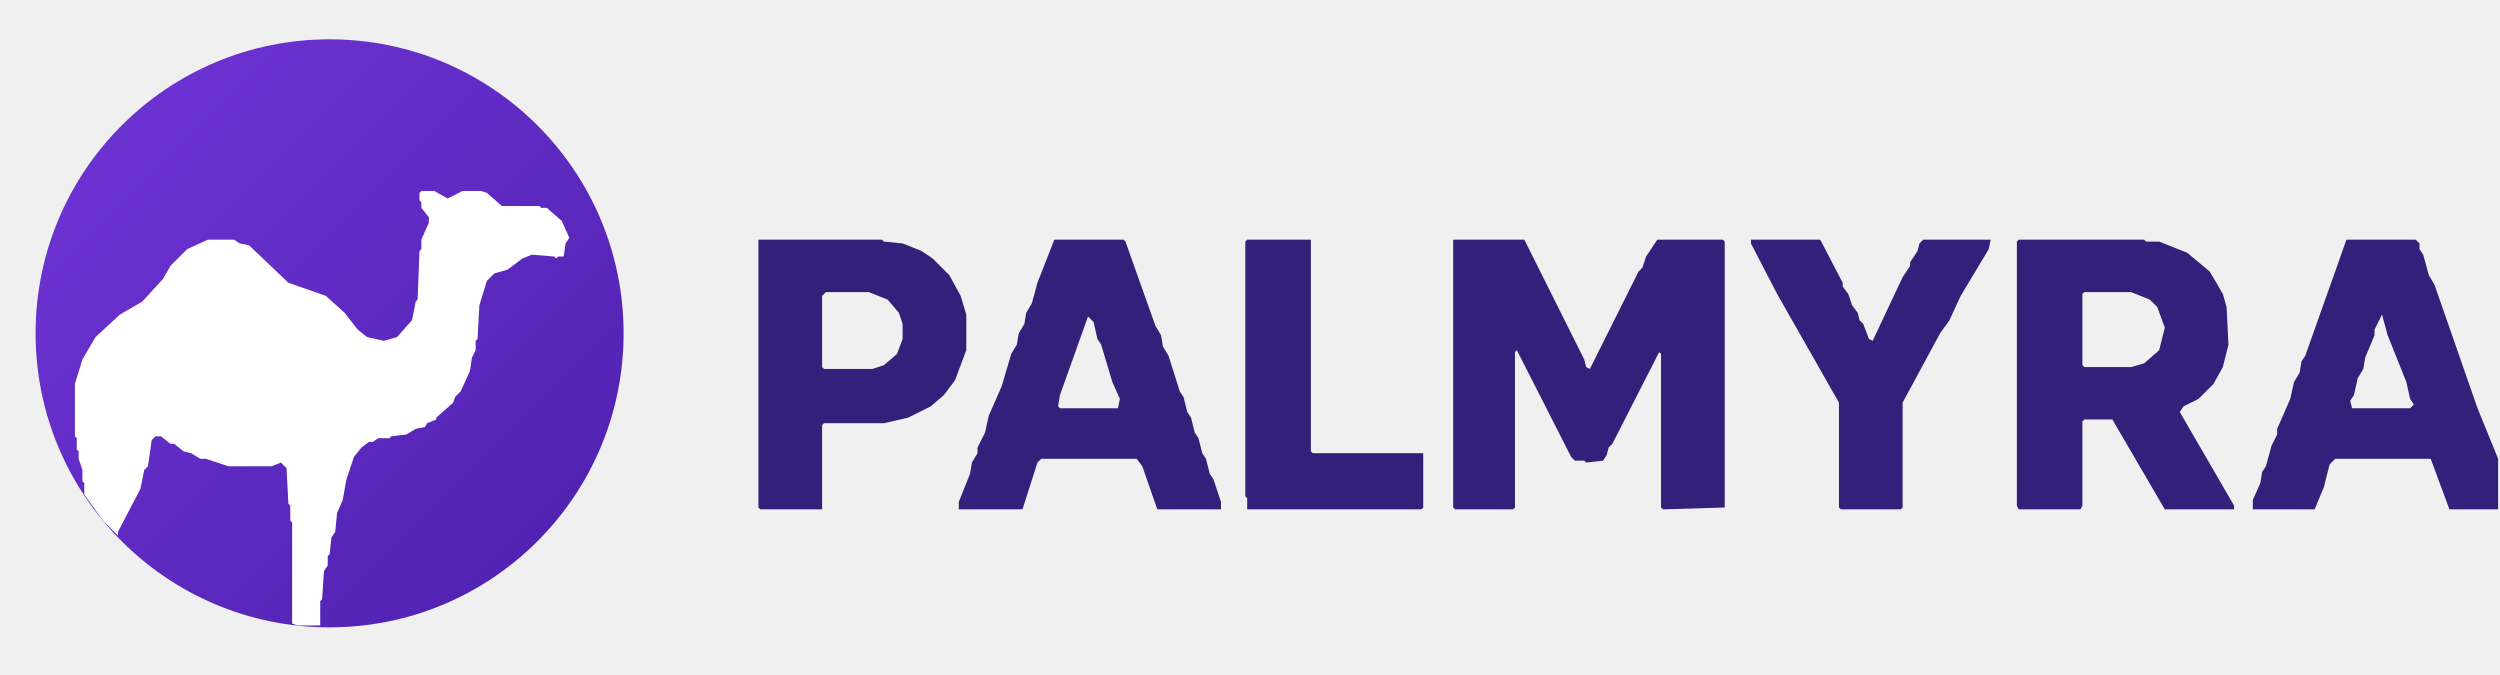
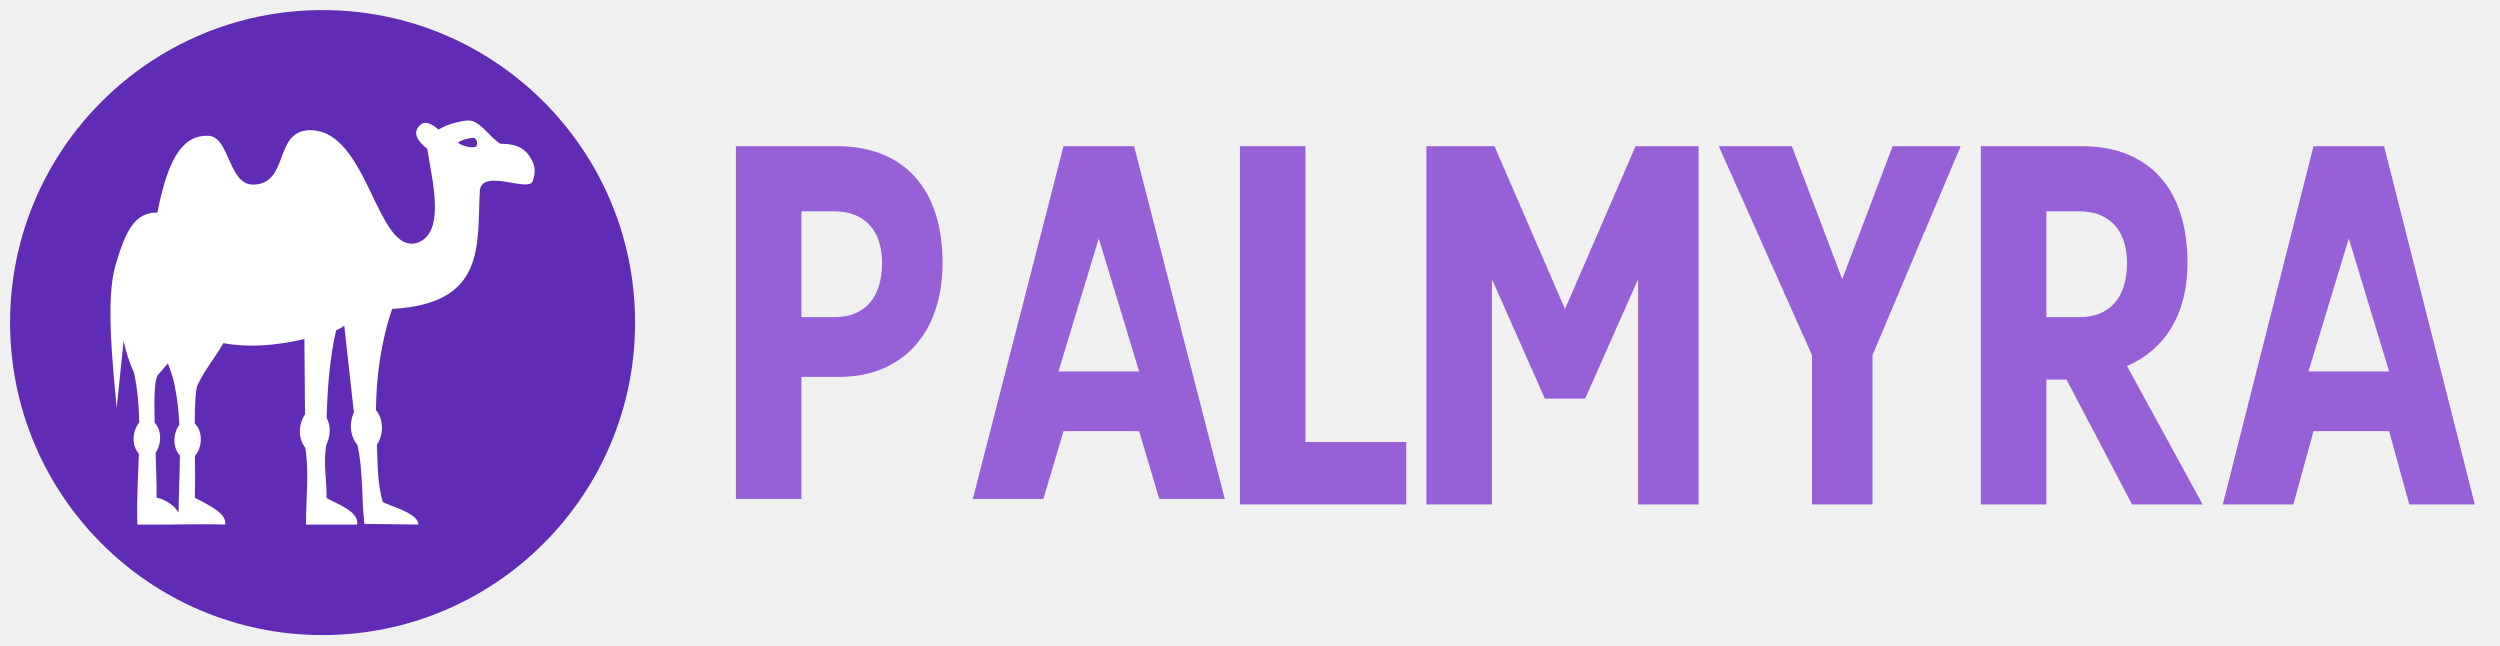
- <svg xmlns="http://www.w3.org/2000/svg" viewBox="0 0 1335 360" role="img" aria-labelledby="title desc">
+ <svg xmlns="http://www.w3.org/2000/svg" width="992" height="256" viewBox="0 0 992 256" role="img" aria-labelledby="title desc">
  <defs>
-     <linearGradient id="g" x1="0" y1="0" x2="1" y2="1">
-       <stop offset="0" stop-color="#7135D8" />
-       <stop offset="1" stop-color="#4C20AC" />
+     <linearGradient id="palmyra-violet" x1="32" y1="16" x2="224" y2="240" gradientUnits="userSpaceOnUse">
+       <stop stop-color="#8B4DDD" />
+       <stop offset="1" stop-color="#602BB5" />
    </linearGradient>
+     <radialGradient id="palmyra-glow" cx="128" cy="128" r="130">
+       <stop offset="0%" stop-color="#A37BF4" />
+       <stop offset="70%" stop-color="#8B4DDD" />
+       <stop offset="100%" stop-color="#602BB5" />
+     </radialGradient>
  </defs>
-   <circle cx="176" cy="178" r="157" fill="url(#g)" />
-   <path fill="#fff" fill-rule="evenodd" d="M 300.0 118.0 L 292.0 111.0 L 289.0 111.0 L 288.0 110.0 L 268.0 110.0 L 260.0 103.0 L 257.0 102.0 L 247.0 102.0 L 239.0 106.0 L 232.0 102.0 L 225.0 102.0 L 224.0 103.0 L 224.0 107.0 L 225.0 108.0 L 225.0 111.0 L 229.0 116.0 L 229.0 119.0 L 225.0 128.0 L 225.0 133.0 L 224.0 134.0 L 223.0 160.0 L 222.0 161.0 L 220.0 171.0 L 212.0 180.0 L 205.0 182.0 L 196.0 180.0 L 191.0 176.0 L 184.0 167.0 L 174.0 158.0 L 154.0 151.0 L 133.0 131.0 L 128.0 130.0 L 125.0 128.0 L 111.0 128.0 L 100.0 133.0 L 91.0 142.0 L 87.0 149.0 L 76.0 161.0 L 64.0 168.0 L 51.0 180.0 L 44.0 192.0 L 40.0 205.0 L 40.0 233.0 L 41.0 234.0 L 41.0 240.0 L 42.0 241.0 L 42.0 245.0 L 44.0 251.0 L 44.0 257.0 L 45.0 258.0 L 45.0 264.0 L 55.0 278.0 L 63.0 286.0 L 63.0 284.0 L 75.0 261.0 L 77.0 251.0 L 79.0 249.0 L 81.0 235.0 L 83.0 233.0 L 86.0 233.0 L 91.0 237.0 L 93.0 237.0 L 98.0 241.0 L 102.0 242.0 L 107.0 245.0 L 110.0 245.0 L 122.0 249.0 L 145.0 249.0 L 150.0 247.0 L 153.0 250.0 L 154.0 269.0 L 155.0 270.0 L 155.0 278.0 L 156.0 279.0 L 156.0 333.0 L 159.0 334.0 L 171.0 334.0 L 171.0 321.0 L 172.0 320.0 L 173.0 305.0 L 175.0 302.0 L 175.0 297.0 L 176.0 296.0 L 177.0 287.0 L 179.0 284.0 L 180.0 274.0 L 183.0 267.0 L 185.0 256.0 L 189.0 244.0 L 193.0 239.0 L 197.0 236.0 L 199.0 236.0 L 202.0 234.0 L 208.0 234.0 L 209.0 233.0 L 217.0 232.0 L 222.0 229.0 L 227.0 228.0 L 228.0 226.0 L 233.0 224.0 L 233.0 223.0 L 242.0 215.0 L 243.0 212.0 L 246.0 209.0 L 251.0 198.0 L 252.0 191.0 L 254.0 187.0 L 254.0 182.0 L 255.0 181.0 L 256.0 163.0 L 260.0 150.0 L 264.0 146.0 L 271.0 144.0 L 279.0 138.0 L 284.0 136.0 L 296.0 137.0 L 297.0 138.0 L 298.0 137.0 L 301.0 137.0 L 302.0 130.0 L 304.0 127.0 Z" />
-   <path fill="#341F7A" fill-rule="evenodd" d="M 482.0 130.0 L 472.0 129.0 L 471.0 128.0 L 405.0 128.0 L 405.0 271.0 L 406.0 272.0 L 439.0 272.0 L 439.0 227.0 L 440.0 226.0 L 472.0 226.0 L 485.0 223.0 L 497.0 217.0 L 504.0 211.0 L 510.0 203.0 L 516.0 187.0 L 516.0 168.0 L 513.0 158.0 L 507.0 147.0 L 498.0 138.0 L 492.0 134.0 Z M 439.0 158.0 L 441.0 156.0 L 464.0 156.0 L 474.0 160.0 L 480.0 167.0 L 482.0 173.0 L 482.0 181.0 L 479.0 189.0 L 472.0 195.0 L 466.0 197.0 L 440.0 197.0 L 439.0 196.0 Z" />
-   <path fill="#341F7A" fill-rule="evenodd" d="M 563.0 128.0 L 554.0 151.0 L 551.0 162.0 L 548.0 167.0 L 547.0 173.0 L 544.0 178.0 L 543.0 184.0 L 540.0 189.0 L 535.0 206.0 L 528.0 222.0 L 526.0 231.0 L 522.0 239.0 L 522.0 242.0 L 519.0 247.0 L 518.0 253.0 L 512.0 268.0 L 512.0 272.0 L 546.0 272.0 L 554.0 247.0 L 556.0 245.0 L 607.0 245.0 L 610.0 249.0 L 618.0 272.0 L 652.0 272.0 L 652.0 268.0 L 648.0 256.0 L 646.0 253.0 L 644.0 245.0 L 642.0 242.0 L 640.0 234.0 L 638.0 231.0 L 636.0 223.0 L 634.0 220.0 L 632.0 212.0 L 630.0 209.0 L 624.0 190.0 L 621.0 185.0 L 620.0 179.0 L 617.0 174.0 L 601.0 129.0 L 600.0 128.0 Z M 581.0 169.0 L 584.0 172.0 L 586.0 181.0 L 588.0 184.0 L 594.0 204.0 L 598.0 213.0 L 597.0 218.0 L 566.0 218.0 L 565.0 217.0 L 566.0 211.0 Z" />
-   <path fill="#341F7A" fill-rule="evenodd" d="M 666.0 128.0 L 665.0 129.0 L 665.0 265.0 L 666.0 266.0 L 666.0 272.0 L 759.0 272.0 L 760.0 271.0 L 760.0 242.0 L 701.0 242.0 L 700.0 241.0 L 700.0 128.0 Z" />
-   <path fill="#341F7A" fill-rule="evenodd" d="M 776.0 128.0 L 776.0 271.0 L 777.0 272.0 L 808.0 272.0 L 809.0 271.0 L 809.0 188.0 L 810.0 187.0 L 839.0 244.0 L 841.0 246.0 L 846.0 246.0 L 847.0 247.0 L 856.0 246.0 L 858.0 243.0 L 859.0 239.0 L 861.0 237.0 L 886.0 188.0 L 887.0 189.0 L 887.0 271.0 L 888.0 272.0 L 921.0 271.0 L 921.0 129.0 L 920.0 128.0 L 885.0 128.0 L 879.0 137.0 L 877.0 143.0 L 875.0 145.0 L 849.0 197.0 L 847.0 196.0 L 846.0 192.0 L 814.0 128.0 Z" />
-   <path fill="#341F7A" fill-rule="evenodd" d="M 935.0 128.0 L 935.0 130.0 L 949.0 157.0 L 982.0 215.0 L 982.0 271.0 L 983.0 272.0 L 1015.0 272.0 L 1016.0 271.0 L 1016.0 215.0 L 1036.0 178.0 L 1041.0 171.0 L 1047.0 158.0 L 1062.0 133.0 L 1063.0 128.0 L 1027.0 128.0 L 1025.0 130.0 L 1024.0 134.0 L 1020.0 140.0 L 1020.0 142.0 L 1016.0 148.0 L 1000.0 182.0 L 998.0 181.0 L 995.0 173.0 L 993.0 171.0 L 992.0 167.0 L 989.0 163.0 L 987.0 157.0 L 984.0 153.0 L 984.0 151.0 L 972.0 128.0 Z" />
-   <path fill="#341F7A" fill-rule="evenodd" d="M 1078.0 128.0 L 1077.0 129.0 L 1077.0 270.0 L 1078.0 272.0 L 1111.0 272.0 L 1112.0 270.0 L 1112.0 225.0 L 1113.0 224.0 L 1128.0 224.0 L 1156.0 272.0 L 1193.0 272.0 L 1193.0 270.0 L 1164.0 220.0 L 1166.0 217.0 L 1174.0 213.0 L 1182.0 205.0 L 1187.0 196.0 L 1190.0 184.0 L 1189.0 164.0 L 1187.0 157.0 L 1180.0 145.0 L 1168.0 135.0 L 1153.0 129.0 L 1146.0 129.0 L 1145.0 128.0 Z M 1112.0 157.0 L 1113.0 156.0 L 1138.0 156.0 L 1148.0 160.0 L 1152.0 164.0 L 1156.0 175.0 L 1153.0 187.0 L 1145.0 194.0 L 1138.0 196.0 L 1113.0 196.0 L 1112.0 195.0 Z" />
-   <path fill="#341F7A" fill-rule="evenodd" d="M 1253.0 128.0 L 1231.0 190.0 L 1229.0 193.0 L 1228.0 199.0 L 1225.0 204.0 L 1223.0 213.0 L 1216.0 229.0 L 1216.0 232.0 L 1213.0 238.0 L 1210.0 249.0 L 1208.0 252.0 L 1207.0 258.0 L 1203.0 267.0 L 1203.0 272.0 L 1236.0 272.0 L 1241.0 260.0 L 1244.0 248.0 L 1247.0 245.0 L 1298.0 245.0 L 1308.0 272.0 L 1334.0 272.0 L 1334.0 245.0 L 1323.0 218.0 L 1300.0 152.0 L 1297.0 147.0 L 1294.0 136.0 L 1292.0 133.0 L 1292.0 130.0 L 1290.0 128.0 Z M 1272.0 168.0 L 1275.0 179.0 L 1285.0 204.0 L 1287.0 213.0 L 1289.0 216.0 L 1287.0 218.0 L 1256.0 218.0 L 1255.0 214.0 L 1257.0 211.0 L 1259.0 202.0 L 1262.0 197.0 L 1263.0 191.0 L 1268.0 179.0 L 1268.0 176.0 Z" />
+   <circle id="palmyra-disc" cx="128" cy="128" r="124" fill="url(#palmyra-glow)" />
+   <g id="palmyra-camel" fill="#FFFFFF" transform="translate(128 128) scale(0.7) translate(-128 -128) scale(0.5)">
+     <path d="M420.8 26.91c-11.4.76-23.7 4.65-33.6 10.29c-5.3-4.86-13.5-10.52-19.3-6.11c-12.5 9.46-2.4 20.76 6.8 27.94c5.5 35.86 20.7 93.17-9.8 105.97C317 183.1 308.4 36.14 241 37.94c-40.4 1.08-22.6 59.65-62.6 61.65c-29.5 1.51-27.3-54.51-51.9-55.36c-25.9-.9-44.62 18.9-57.71 86.97c-25.63-.1-35.73 20.1-47.42 59.2c-11.686 39-3 115.6 1.2 162.4l7.87-76.3c2.43 12 6.19 24.1 11.91 36.7c3.91 18.7 5.44 37.4 5.81 56c-8.2 10.2-8.8 26.2-.42 35.5c-.92 26.8-2.67 53.5-1.68 80.3c34.48.5 66.04-1 99.54 0c1.8-11.9-14.9-20.4-34.3-30.3c.3-13.7.2-30.5 0-47.5c8.8-10.2 9-28.1-.2-36.8c.1-21.3.8-38.6 3.3-43.9c8-17.1 20.6-31.9 29.1-47.2c28.7 5.3 59.7 2.9 91.9-4.7l.7 85.5c-7.7 11.3-8 27.7.3 37.8c4.7 29 .6 58.1.8 87.1h58c2.3-15-22.5-23.1-34.6-30.1c0-22.1-3.9-38.8-.4-60.3c5-9.9 5.3-21.5.4-30.8c.9-33 3.3-66 10.7-99c1.6-.6 7.9-3.7 9.3-5.3l10.9 98.4c-5.6 11.9-4.4 27.3 4 36.7c6.6 30.1 4.5 59.5 7.9 89.6l61.2.8c.3-12.3-29.1-20-40.3-25.5c-6.4-21.4-5.7-43.1-6.7-64.9c8-12.1 7.6-28.9-1.1-39.5c.5-38.3 5.5-76.8 18.4-114.6c106.6-5.9 96.2-72 99.3-133.2c1.4-27.24 55.5 1.7 60-11.61c2.4-6.92 3.6-13.89 0-21.84c-8.6-19.29-23.9-20.32-36.7-20.63c-12.3-7.36-22.6-25.96-35.5-26.31zm6.7 19.58c4.9 2.64 3.8 7.47 2.7 10.11c-6.6 1.96-16.3-1.08-20.8-4.59c3.9-2.99 12.2-5.39 18.1-5.52M80.6 302.3c3.05 7.8 5.74 15.6 7.35 23.2c3.22 15.3 4.91 30.7 5.72 46.2c-7.48 10.3-7.78 26.1.59 35c-.25 21.6-1.3 43.2-1.52 64.7c-4.54-7.5-12.92-14-24.94-17.1c.16-14.4-.44-32.4-1.08-50.6c6.91-10.2 7.01-25.6-1.11-34.3c-.67-27-.34-49.4 3.78-54.1c3.95-4.5 7.67-8.8 11.21-13" />
+   </g>
+   <g id="palmyra-wordmark" fill="#9660D6" fill-rule="evenodd" transform="translate(292 58) scale(1 1.077)">
+     <path d="M0 130V0H40C67 0 82 16 82 43C82 69 66 85 41 85H26V130ZM26 24V63H39C51 63 58 56 58 43C58 31 51 24 39 24Z" />
+     <path transform="translate(94)" d="M0 130L36 0H64L100 130H74L66 105H36L28 130ZM34 83H66L50 34Z" />
+     <path transform="translate(200)" d="M0 0H26V109H66V132H0Z" />
+     <path transform="translate(274)" d="M0 132V0H27L55 60L83 0H108V132H84V49L63 93H47L26 49V132Z" />
+     <path transform="translate(390)" d="M0 0H29L49 49L69 0H96L61 77V132H37V77Z" />
+     <path transform="translate(494)" d="M0 132V0H40C67 0 82 16 82 43C82 62 73 75 58 81L88 132H60L34 86H26V132ZM26 24V63H39C51 63 58 56 58 43C58 31 51 24 39 24Z" />
+     <path transform="translate(590)" d="M0 132L36 0H64L100 132H74L66 105H36L28 132ZM34 83H66L50 34Z" />
+   </g>
</svg>
